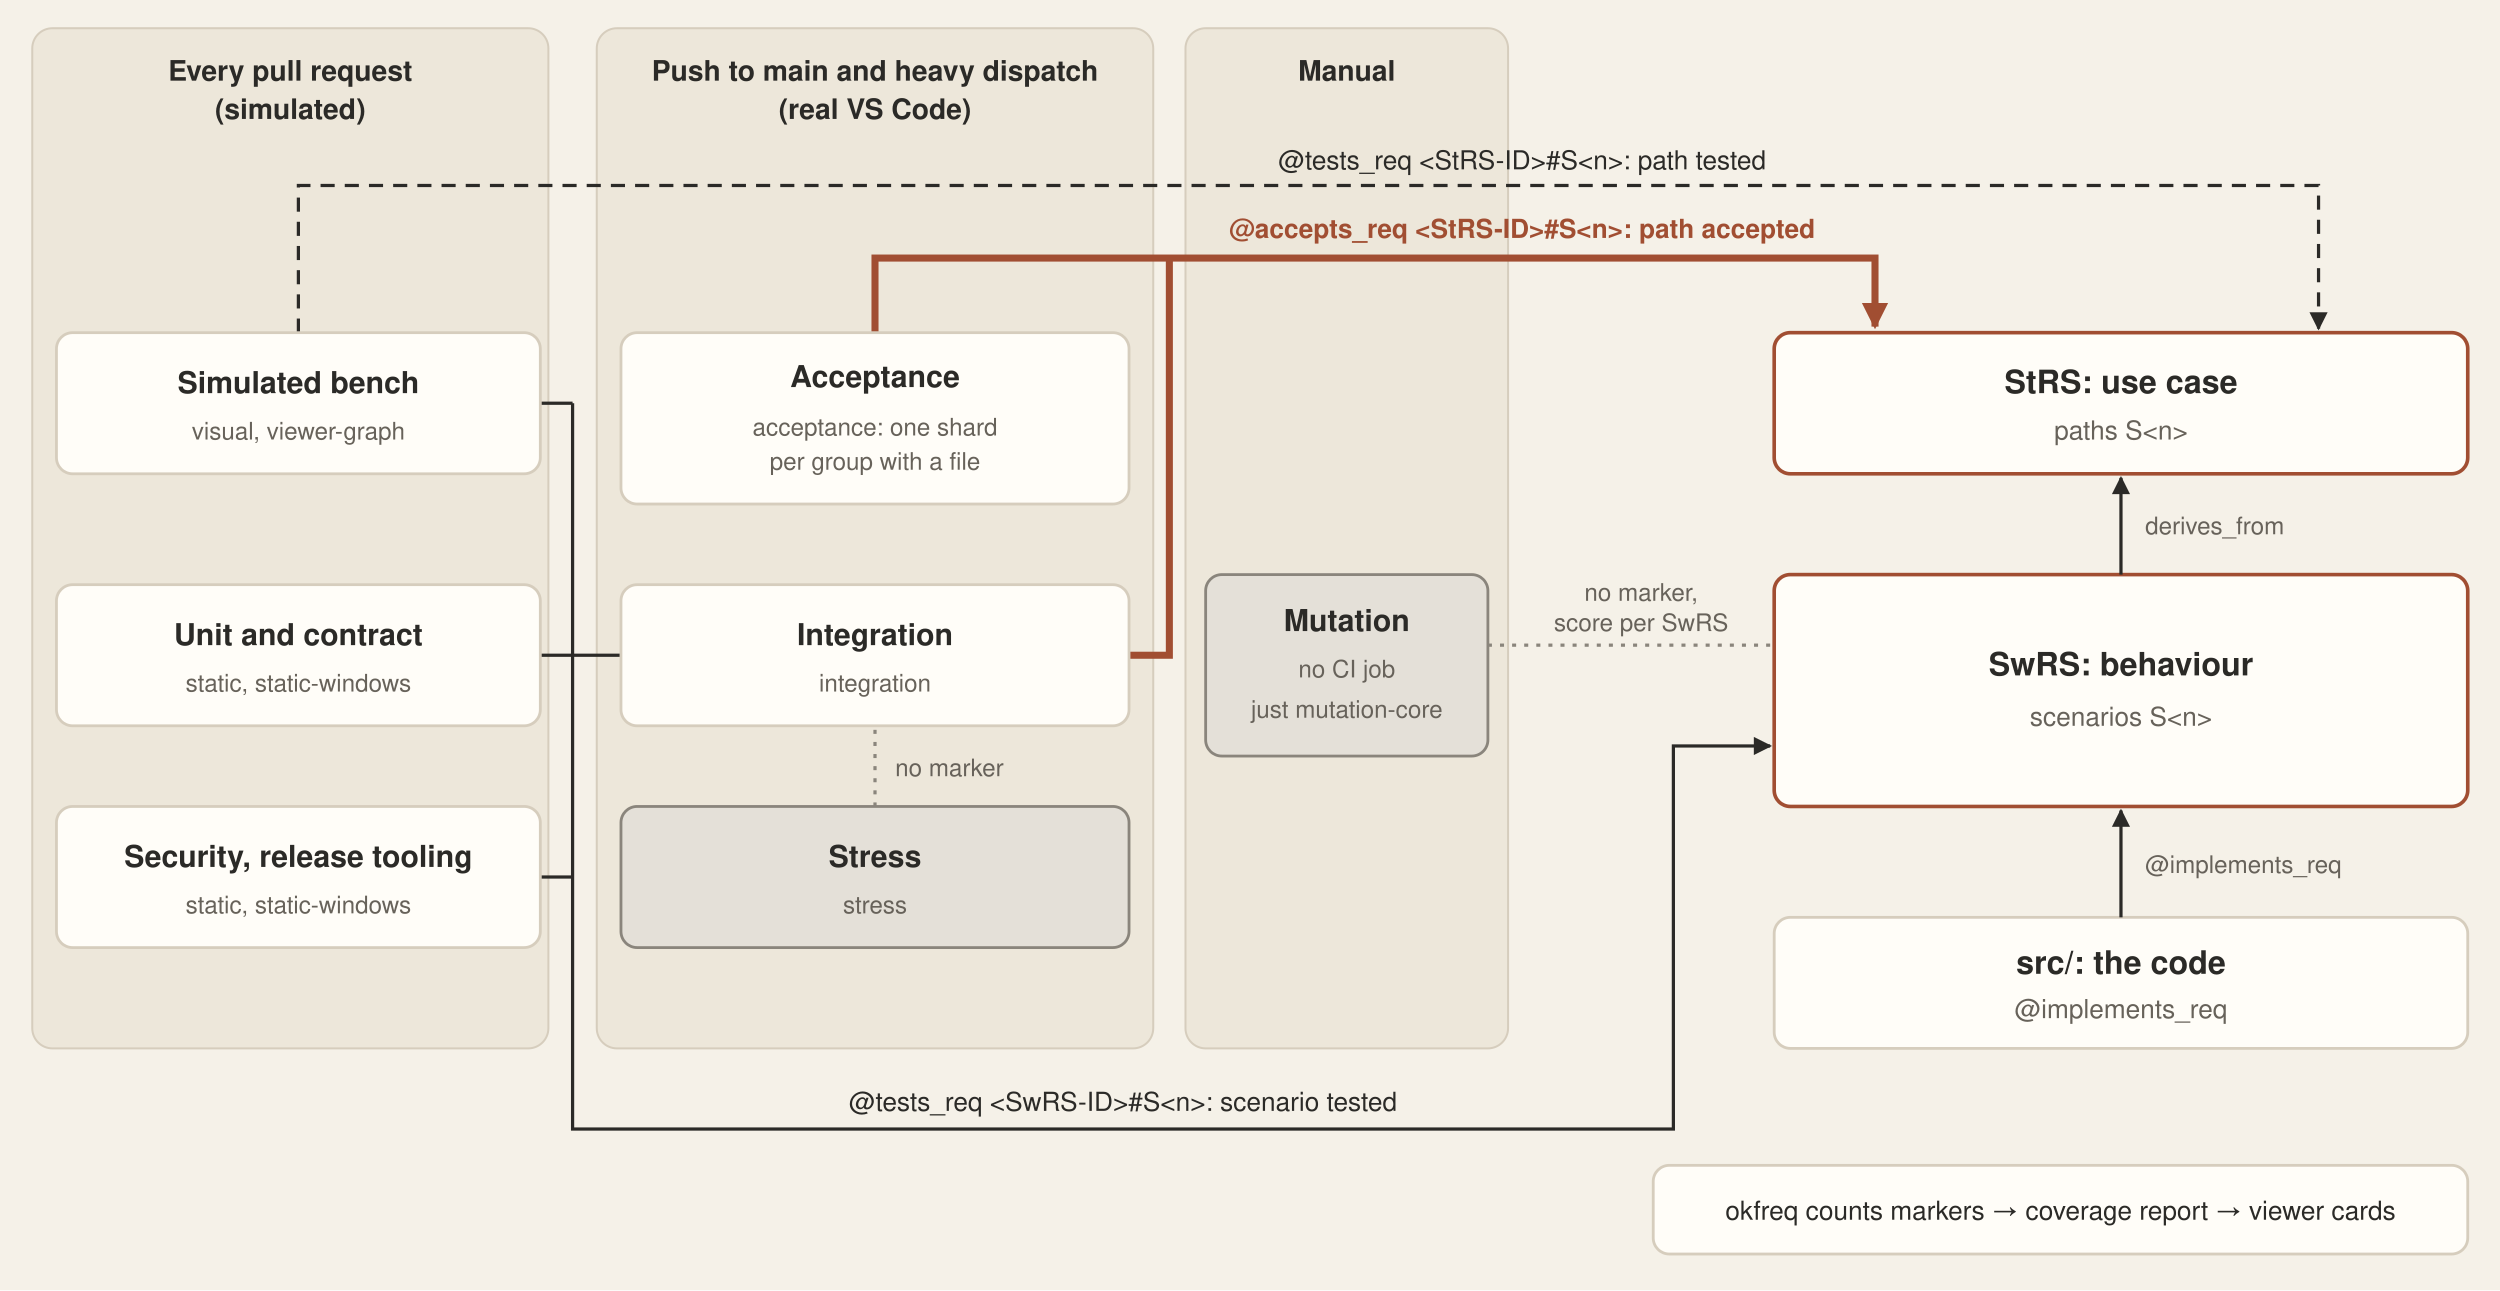
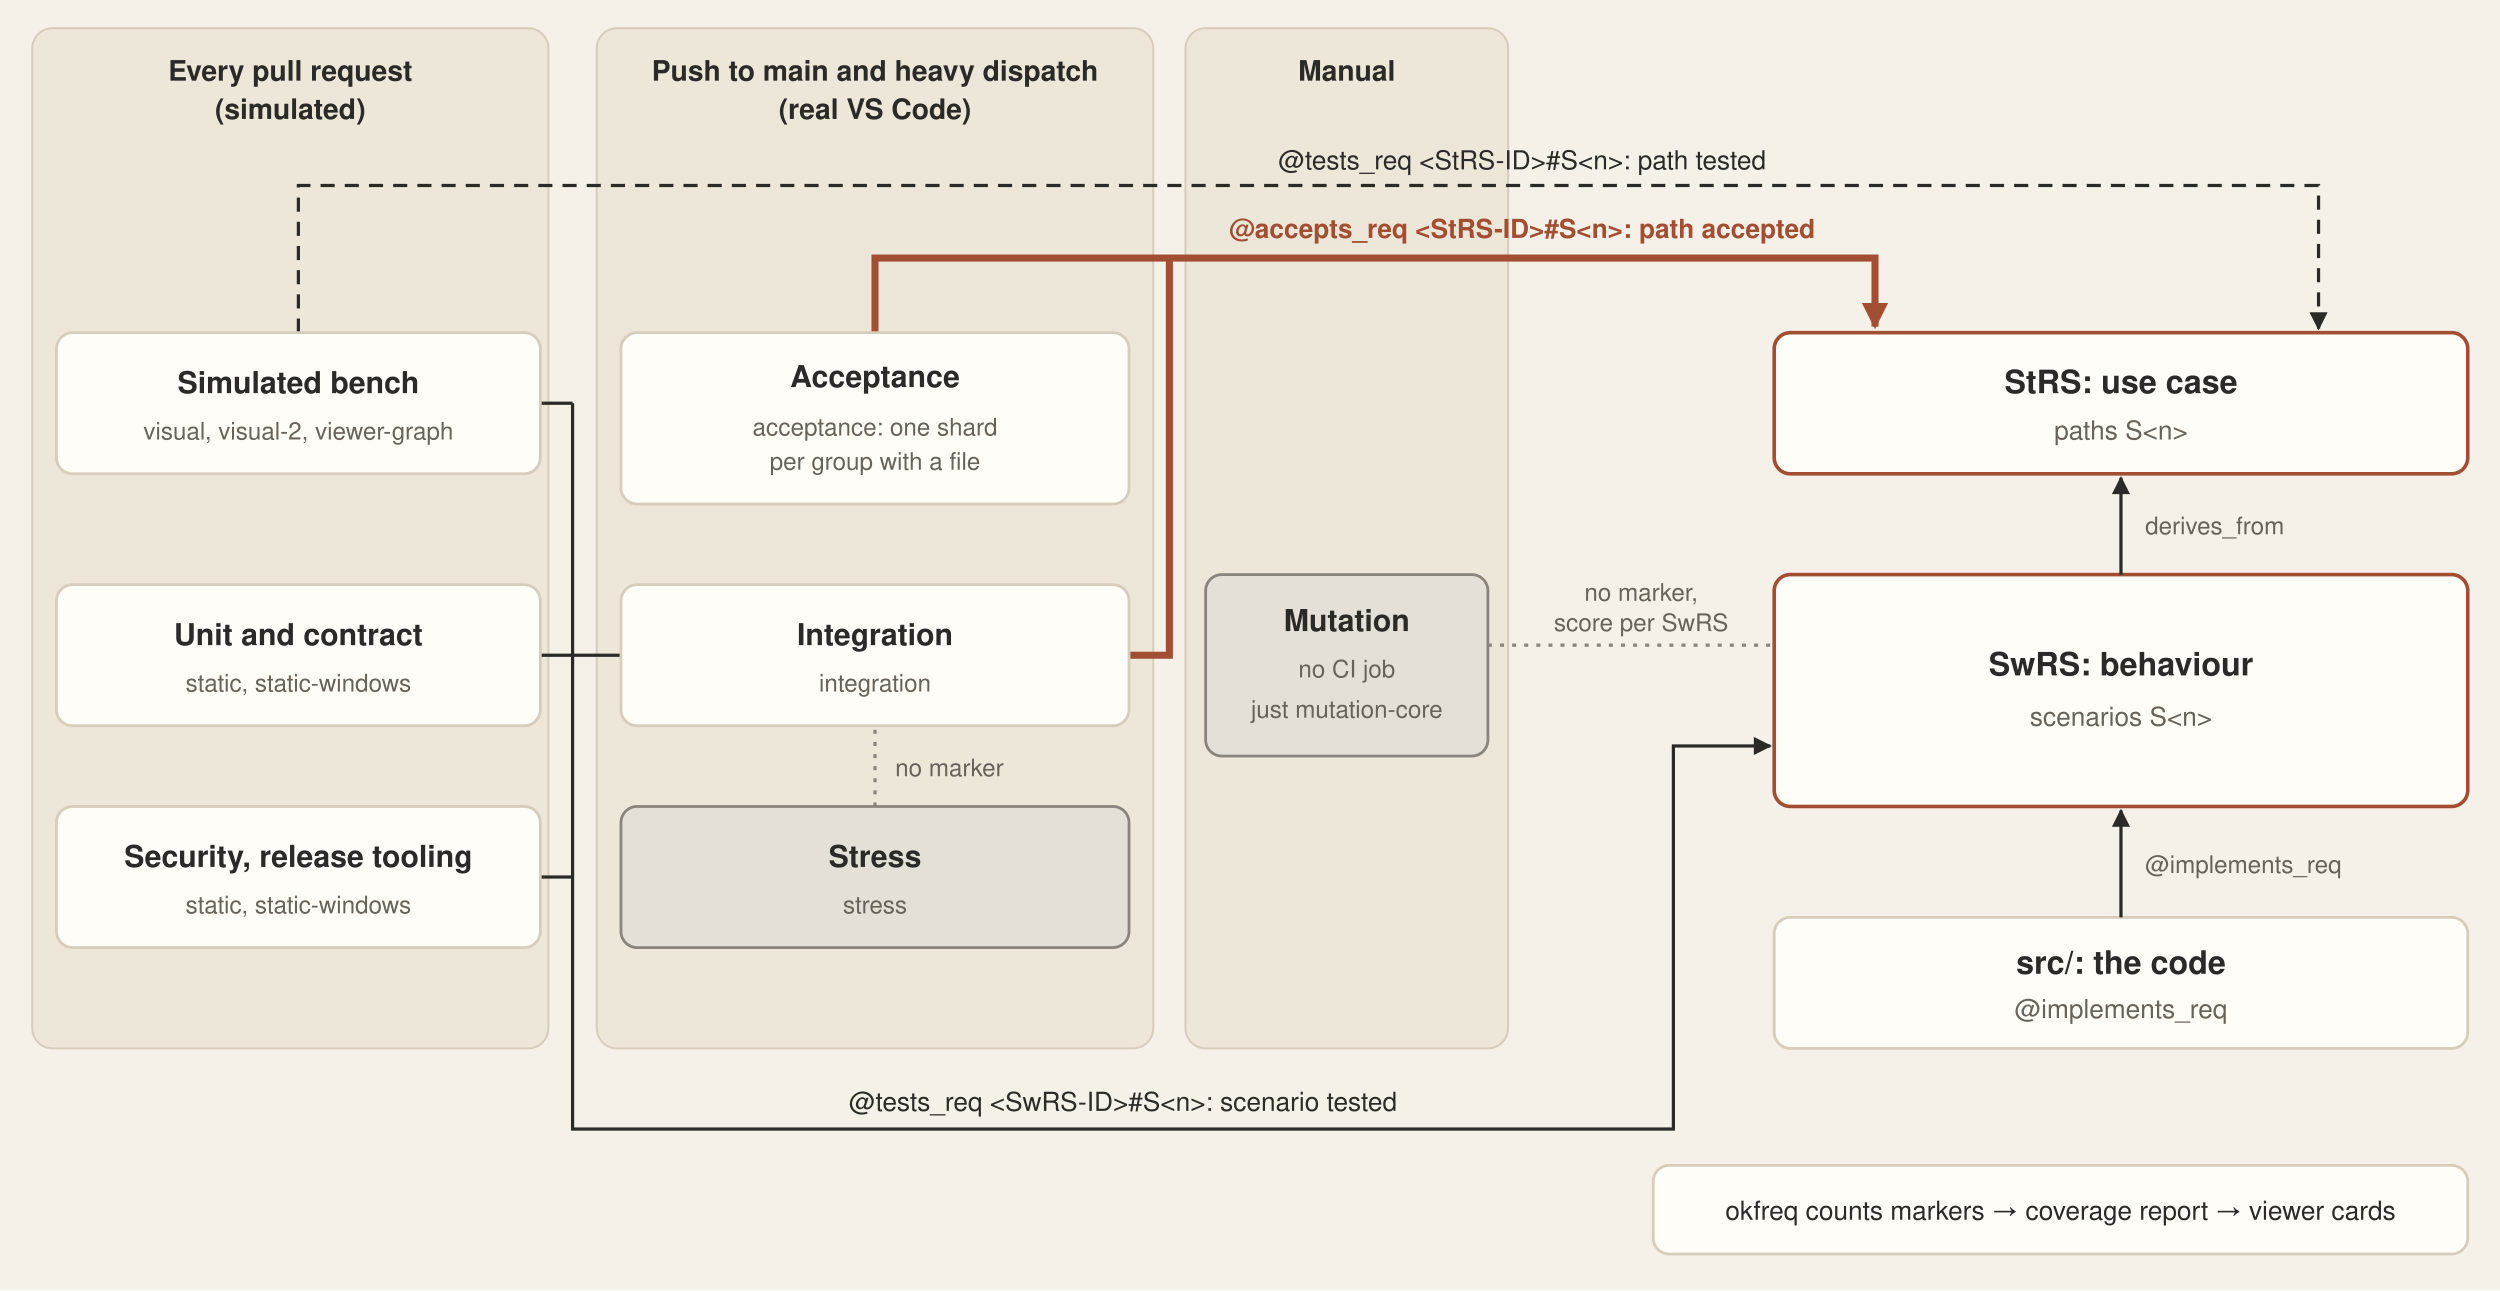
<svg xmlns="http://www.w3.org/2000/svg" viewBox="0 0 1240 640" width="1240" height="640" role="img" aria-labelledby="t d" font-family="-apple-system, Segoe UI, Helvetica, Arial, sans-serif">
  <defs>
    <marker id="solid-head" viewBox="0 0 10 10" refX="9" refY="5" markerWidth="9" markerHeight="9" markerUnits="userSpaceOnUse" orient="auto">
      <path d="M0 0L10 5L0 10z" fill="#2b2a27" />
    </marker>
    <marker id="bold-head" viewBox="0 0 10 10" refX="9" refY="5" markerWidth="13" markerHeight="13" markerUnits="userSpaceOnUse" orient="auto">
      <path d="M0 0L10 5L0 10z" fill="#a14e32" />
    </marker>
  </defs>
  <rect width="1240" height="640" fill="#f5f1e8" />
  <g fill="#ede7da" stroke="#d6cdbd">
    <rect x="16" y="14" width="256" height="506" rx="10" />
    <rect x="296" y="14" width="276" height="506" rx="10" />
    <rect x="588" y="14" width="160" height="506" rx="10" />
  </g>
  <g fill="#2b2a27" font-size="14" font-weight="700" text-anchor="middle">
    <text x="144" y="40">Every pull request</text>
    <text x="144" y="59">(simulated)</text>
    <text x="434" y="40">Push to main and heavy dispatch</text>
    <text x="434" y="59">(real VS Code)</text>
    <text x="668" y="40">Manual</text>
  </g>
  <g fill="none" stroke="#2b2a27" stroke-width="1.6">
    <path d="M268 200H284" />
    <path d="M268 325H284" />
    <path d="M268 435H284" />
    <path d="M308 325H284" />
    <path d="M284 200V560H830V370H878" marker-end="url(#solid-head)" />
  </g>
  <path d="M148 165V92H1150V163" fill="none" stroke="#2b2a27" stroke-width="1.6" stroke-dasharray="7 5" marker-end="url(#solid-head)" />
  <g fill="none" stroke="#a14e32" stroke-width="3.5">
    <path d="M560 325H580V128" />
    <path d="M434 165V128H930V162" marker-end="url(#bold-head)" />
  </g>
  <g fill="none" stroke="#8a857c" stroke-width="1.6" stroke-dasharray="2 4">
    <path d="M434 400V360" />
    <path d="M738 320H880" />
  </g>
  <g font-size="13" text-anchor="middle">
    <text x="755" y="84" fill="#2b2a27">@tests_req &lt;StRS-ID&gt;#S&lt;n&gt;: path tested</text>
    <text x="755" y="118" fill="#a14e32" font-weight="700">@accepts_req &lt;StRS-ID&gt;#S&lt;n&gt;: path accepted</text>
    <text x="557" y="551" fill="#2b2a27">@tests_req &lt;SwRS-ID&gt;#S&lt;n&gt;: scenario tested</text>
  </g>
  <g font-size="12" fill="#67625a">
    <text x="444" y="385">no marker</text>
    <text x="814" y="298" text-anchor="middle">no marker,</text>
    <text x="814" y="313" text-anchor="middle">score per SwRS</text>
  </g>
  <g fill="#fffdf8" stroke="#d6cdbd" stroke-width="1.4">
    <rect x="28" y="165" width="240" height="70" rx="8" />
    <rect x="28" y="290" width="240" height="70" rx="8" />
    <rect x="28" y="400" width="240" height="70" rx="8" />
    <rect x="308" y="165" width="252" height="85" rx="8" />
    <rect x="308" y="290" width="252" height="70" rx="8" />
  </g>
  <g fill="#e4e0d8" stroke="#8a857c" stroke-width="1.4">
    <rect x="308" y="400" width="252" height="70" rx="8" />
    <rect x="598" y="285" width="140" height="90" rx="8" />
  </g>
  <g fill="#2b2a27" font-size="15" font-weight="700" text-anchor="middle">
    <text x="148" y="195">Simulated bench</text>
    <text x="148" y="320">Unit and contract</text>
    <text x="148" y="430">Security, release tooling</text>
    <text x="434" y="192">Acceptance</text>
    <text x="434" y="320">Integration</text>
    <text x="434" y="430">Stress</text>
    <text x="668" y="313">Mutation</text>
  </g>
  <g fill="#67625a" font-size="12" text-anchor="middle">
-     <text x="148" y="218">visual, viewer-graph</text>
+     <text x="148" y="218">visual, visual-2, viewer-graph</text>
    <text x="148" y="343">static, static-windows</text>
    <text x="148" y="453">static, static-windows</text>
    <text x="434" y="216">acceptance: one shard</text>
    <text x="434" y="233">per group with a file</text>
    <text x="434" y="343">integration</text>
    <text x="434" y="453">stress</text>
    <text x="668" y="336">no CI job</text>
    <text x="668" y="356">just mutation-core</text>
  </g>
  <g fill="#fffdf8" stroke="#a14e32" stroke-width="1.8">
    <rect x="880" y="165" width="344" height="70" rx="8" />
    <rect x="880" y="285" width="344" height="115" rx="8" />
  </g>
  <rect x="880" y="455" width="344" height="65" rx="8" fill="#fffdf8" stroke="#d6cdbd" stroke-width="1.4" />
  <g fill="none" stroke="#2b2a27" stroke-width="1.6">
    <path d="M1052 285V237" marker-end="url(#solid-head)" />
    <path d="M1052 455V402" marker-end="url(#solid-head)" />
  </g>
  <g fill="#67625a" font-size="12">
    <text x="1064" y="265">derives_from</text>
    <text x="1064" y="433">@implements_req</text>
  </g>
  <g fill="#2b2a27" font-size="16" font-weight="700" text-anchor="middle">
    <text x="1052" y="195">StRS: use case</text>
    <text x="1052" y="335">SwRS: behaviour</text>
    <text x="1052" y="483">src/: the code</text>
  </g>
  <g fill="#67625a" font-size="13" text-anchor="middle">
    <text x="1052" y="218">paths S&lt;n&gt;</text>
    <text x="1052" y="360">scenarios S&lt;n&gt;</text>
    <text x="1052" y="505">@implements_req</text>
  </g>
  <rect x="820" y="578" width="404" height="44" rx="8" fill="#fffdf8" stroke="#d6cdbd" stroke-width="1.4" />
  <text x="1022" y="605" fill="#2b2a27" font-size="13" text-anchor="middle">okfreq counts markers → coverage report → viewer cards</text>
</svg>
